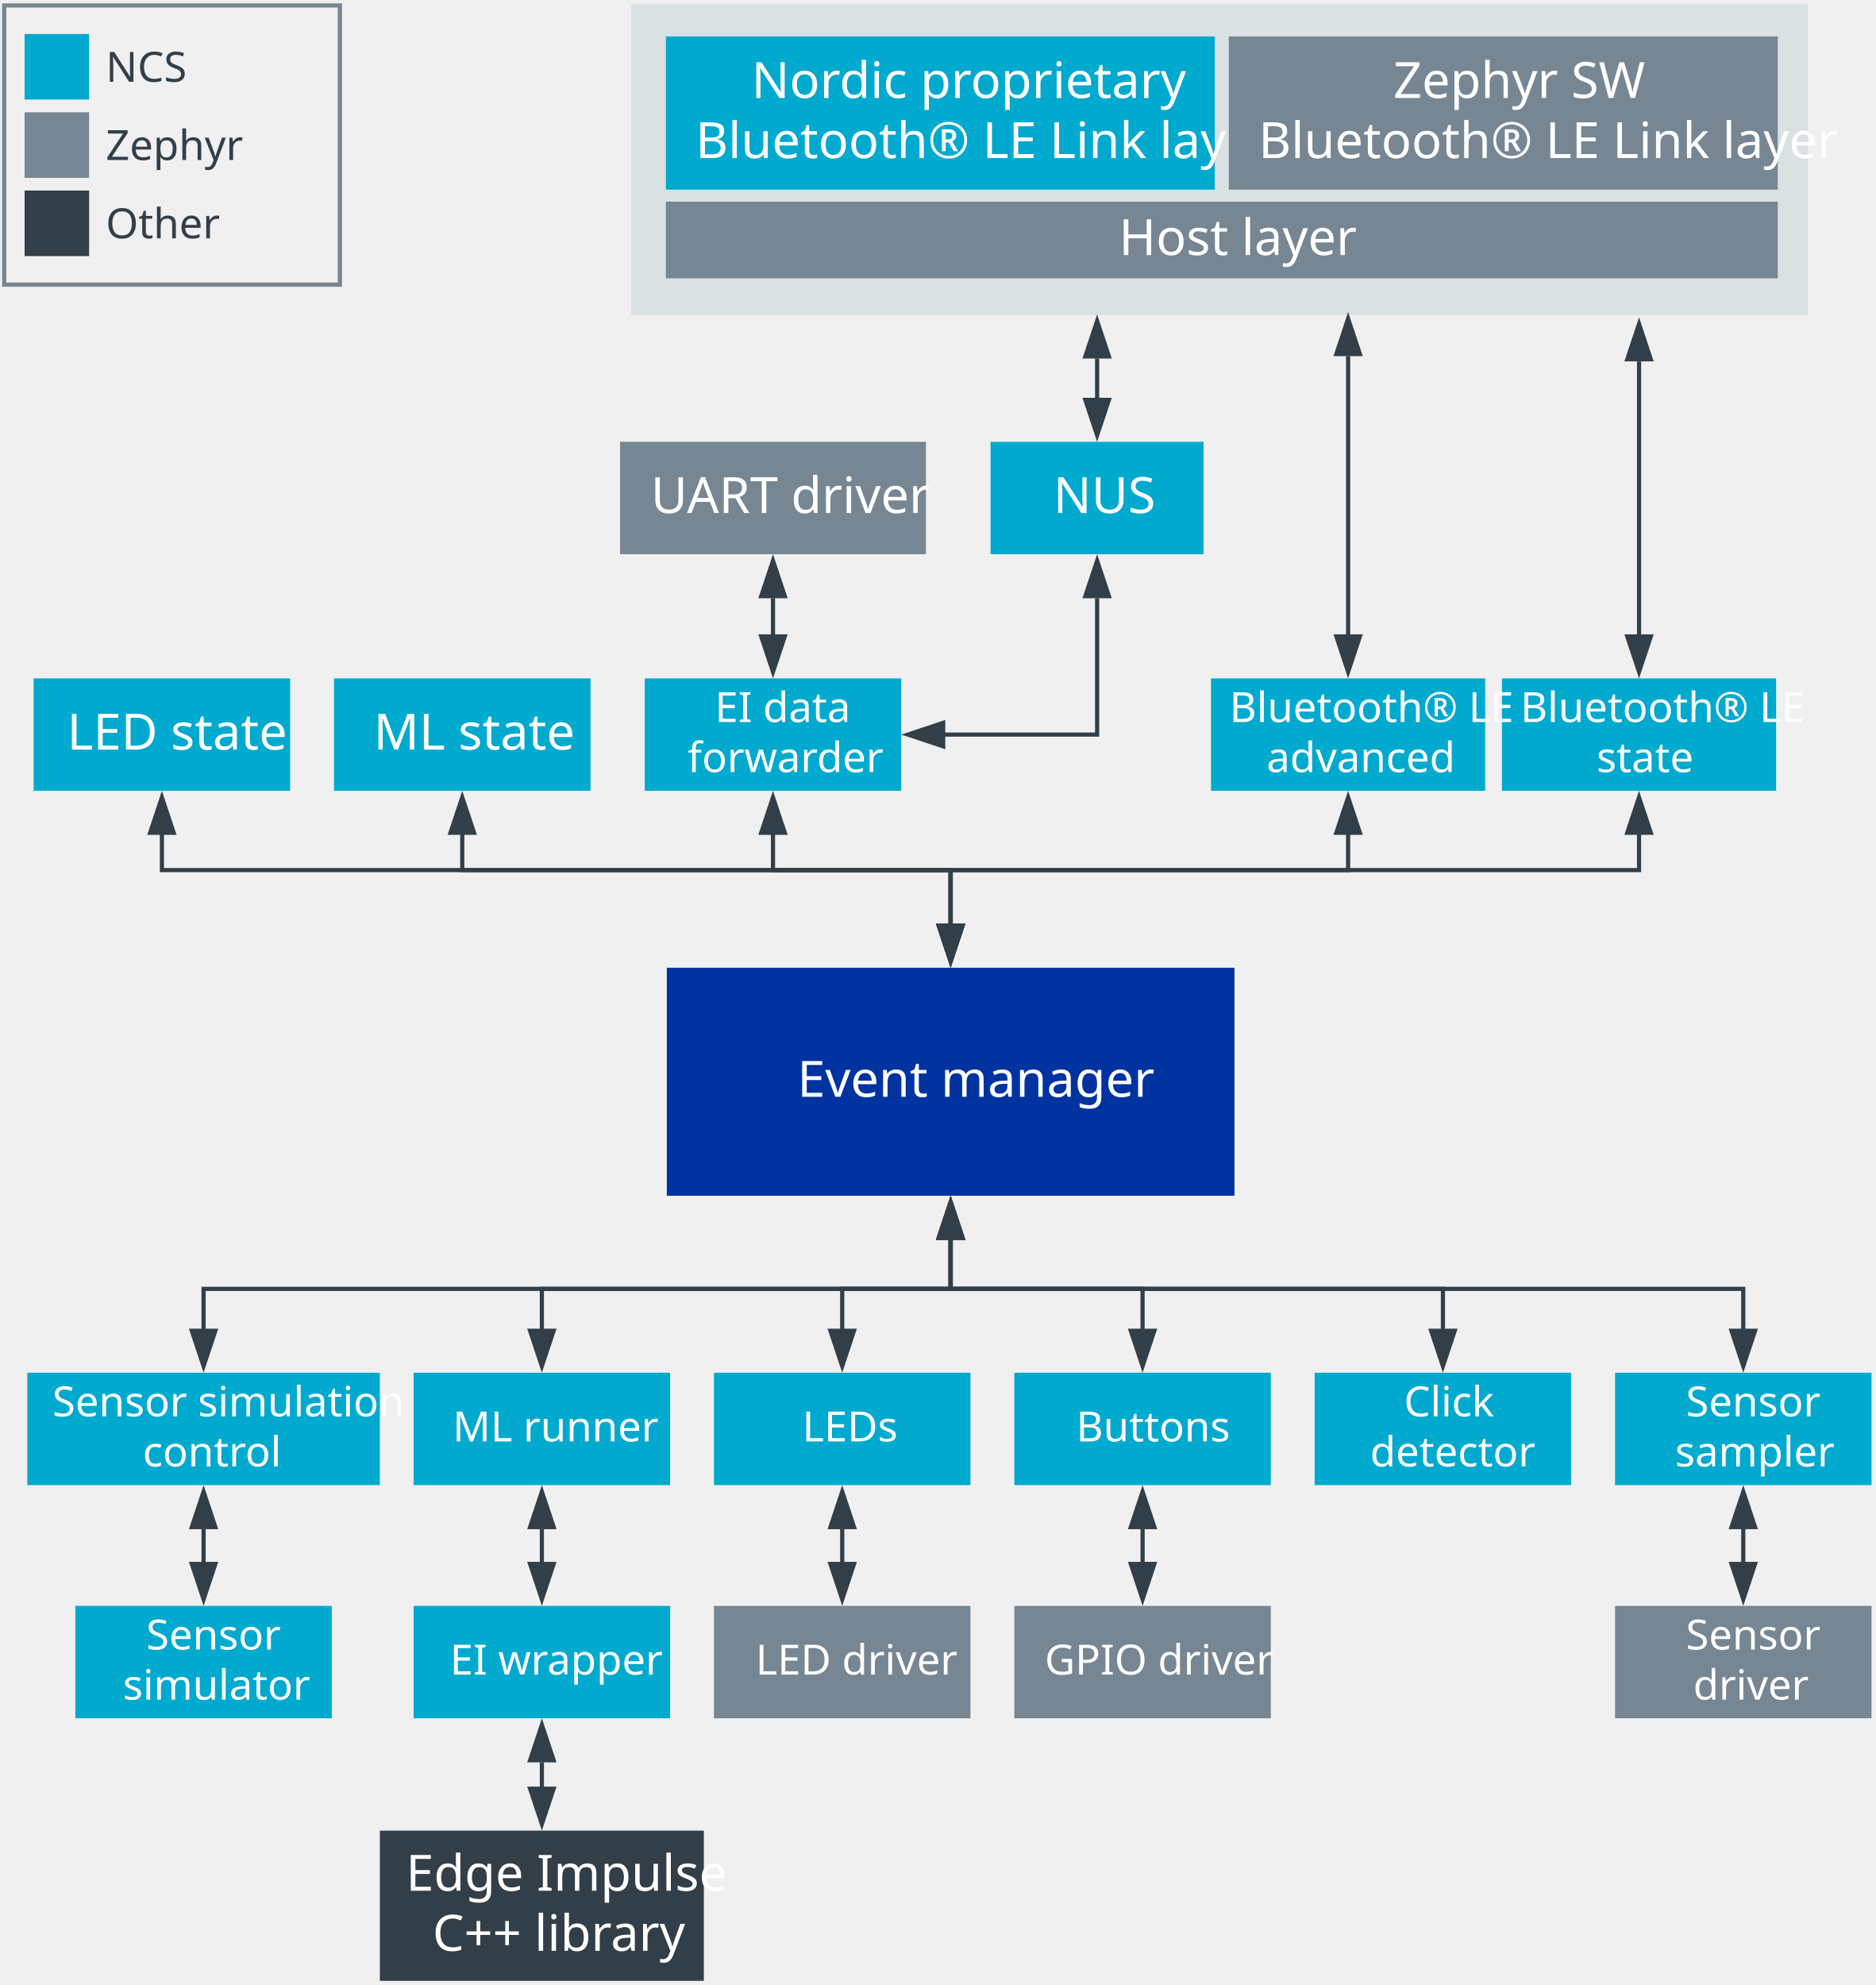
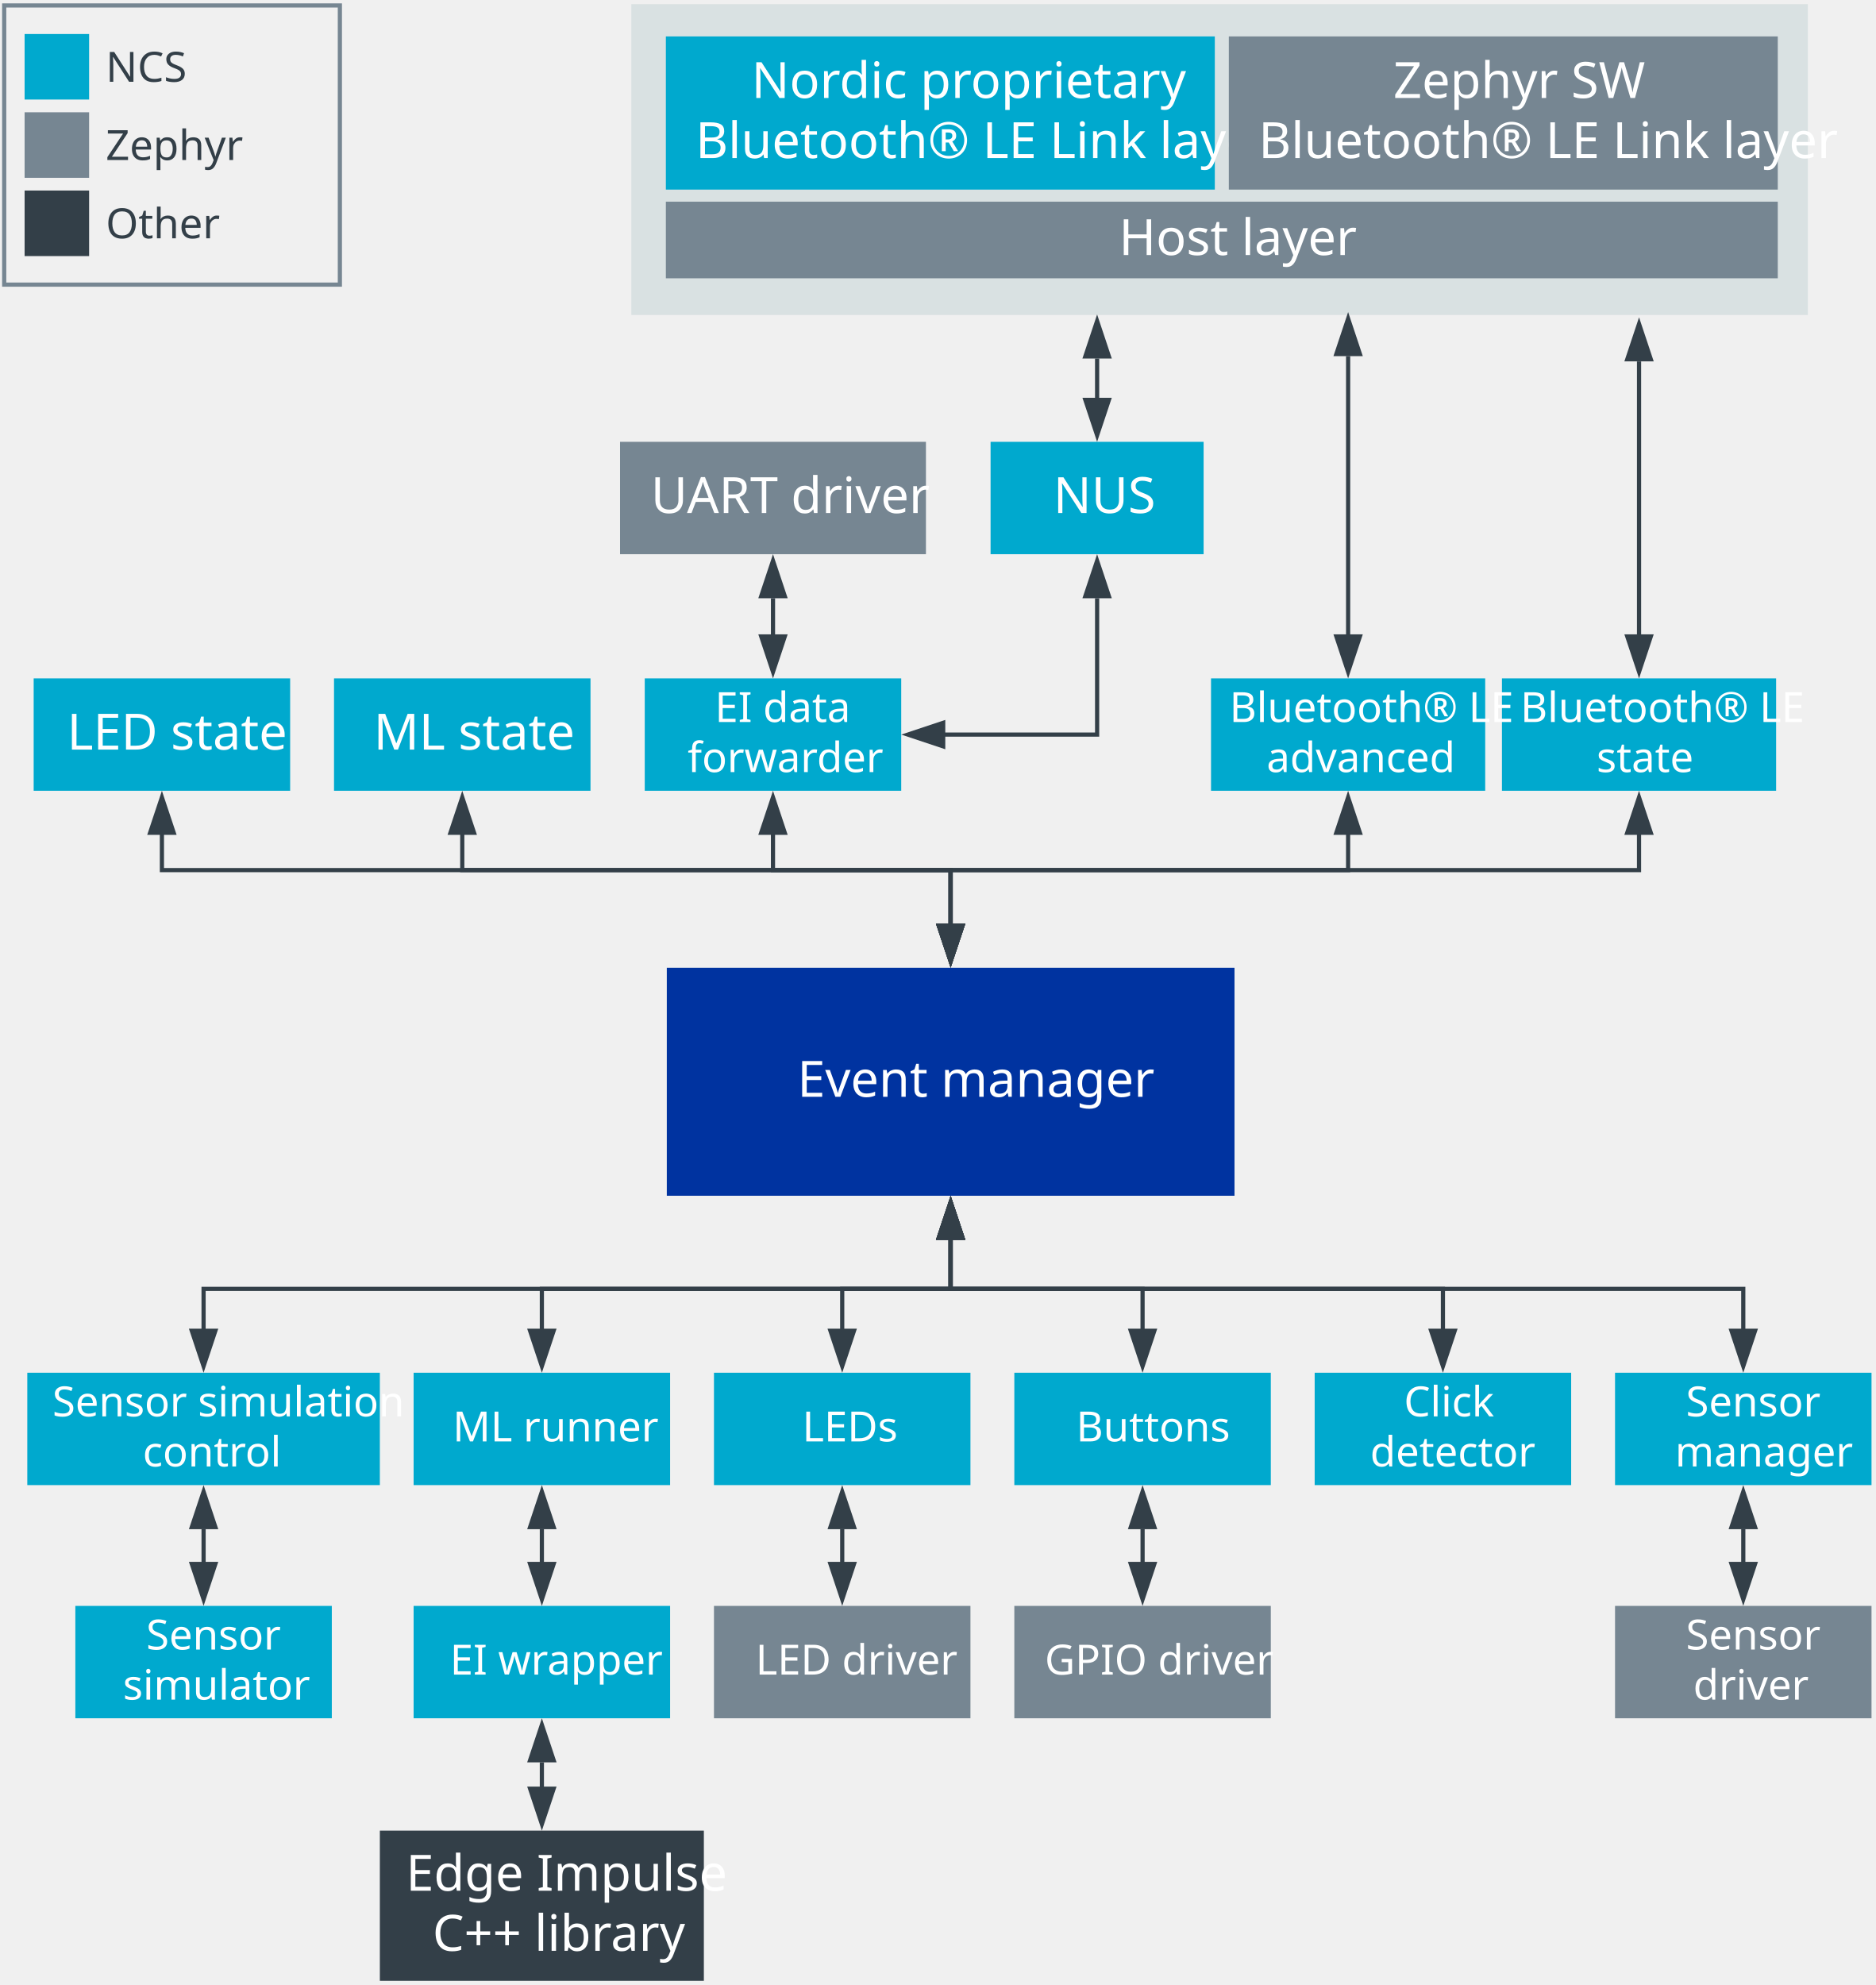
<svg xmlns="http://www.w3.org/2000/svg" xmlns:xlink="http://www.w3.org/1999/xlink" width="6.244in" height="6.607in" viewBox="0 0 449.548 475.698" xml:space="preserve" color-interpolation-filters="sRGB" class="st14">
  <style type="text/css">
	
		.st1 {fill:#d9e1e2;stroke:none;stroke-width:1}
		.st2 {fill:#00a9ce;stroke:none;stroke-width:1}
		.st3 {fill:#ffffff;font-family:Calibri;font-size:0.833em}
		.st4 {font-size:1em}
		.st5 {fill:#ffffff;font-family:Calibri;font-size:1em}
		.st6 {fill:#0033a0;stroke:none;stroke-width:1}
		.st7 {marker-end:url(#mrkr13-34);marker-start:url(#mrkr13-32);stroke:#333f48;stroke-linecap:butt;stroke-width:1}
		.st8 {fill:#333f48;fill-opacity:1;stroke:#333f48;stroke-opacity:1;stroke-width:0.284}
		.st9 {fill:#333f48;stroke:none;stroke-width:1}
		.st10 {fill:#768692;stroke:none;stroke-width:1}
		.st11 {fill:none;stroke:#768692;stroke-width:1}
		.st12 {fill:none;stroke:none;stroke-width:1}
		.st13 {fill:#333f48;font-family:Calibri;font-size:0.833em}
		.st14 {fill:none;fill-rule:evenodd;font-size:12px;overflow:visible;stroke-linecap:square;stroke-miterlimit:3}
	
	</style>
  <defs id="Markers">
    <g id="lend13">
      <path d="M 3 1 L 0 0 L 3 -1 L 3 1 " style="stroke:none" />
    </g>
    <marker id="mrkr13-32" class="st8" refX="10.2" orient="auto" markerUnits="strokeWidth" overflow="visible">
      <use xlink:href="#lend13" transform="scale(3.52) " />
    </marker>
    <marker id="mrkr13-34" class="st8" refX="-10.56" orient="auto" markerUnits="strokeWidth" overflow="visible">
      <use xlink:href="#lend13" transform="scale(-3.52,-3.52) " />
    </marker>
  </defs>
  <g>
    <g id="shape92-1" transform="translate(151.304,-400.215)">
      <rect x="0" y="401.215" width="281.983" height="74.483" class="st1" />
    </g>
    <g id="shape66-3" transform="translate(6.53611,-119.798)">
      <rect x="0" y="448.769" width="84.498" height="26.929" class="st2" />
      <text x="6.02" y="459.23" class="st3">Sensor simulation <tspan x="27.67" dy="1.2em" class="st4">control</tspan>
      </text>
    </g>
    <g id="shape67-7" transform="translate(171.114,-119.798)">
      <rect x="0" y="448.769" width="61.471" height="26.929" class="st2" />
      <text x="21.16" y="465.23" class="st3">LEDs</text>
    </g>
    <g id="shape68-10" transform="translate(8.06238,-286.194)">
      <rect x="0" y="448.769" width="61.471" height="26.929" class="st2" />
      <text x="8.01" y="465.83" class="st5">LED state</text>
    </g>
    <g id="shape69-13" transform="translate(80.0497,-286.194)">
      <rect x="0" y="448.769" width="61.471" height="26.929" class="st2" />
      <text x="9.5" y="465.83" class="st5">ML state</text>
    </g>
    <g id="shape70-16" transform="translate(315.089,-119.798)">
      <rect x="0" y="448.769" width="61.471" height="26.929" class="st2" />
      <text x="21.39" y="459.23" class="st3">Click <tspan x="13.29" dy="1.2em" class="st4">detector</tspan>
      </text>
    </g>
    <g id="shape71-20" transform="translate(99.127,-119.798)">
      <rect x="0" y="448.769" width="61.471" height="26.929" class="st2" />
      <text x="9.37" y="465.23" class="st3">ML runner</text>
    </g>
    <g id="shape72-23" transform="translate(159.808,-189.14)">
      <rect x="0" y="421.057" width="136.063" height="54.64" class="st6" />
      <text x="31.29" y="451.98" class="st5">Event manager</text>
    </g>
    <g id="shape73-26" transform="translate(345.825,-146.727)">
      <path d="M0 465.5 L0 465.14 L0 455.6 L-117.99 455.6 L-117.99 443.84" class="st7" />
    </g>
    <g id="shape74-35" transform="translate(201.85,-146.727)">
      <path d="M0 465.5 L0 465.14 L0 455.6 L25.99 455.6 L25.99 443.84" class="st7" />
    </g>
    <g id="shape75-42" transform="translate(129.863,-146.727)">
      <path d="M0 465.5 L0 465.14 L0 455.6 L97.98 455.6 L97.98 443.84" class="st7" />
    </g>
    <g id="shape76-49" transform="translate(48.7853,-146.727)">
      <path d="M0 465.5 L0 465.14 L0 455.6 L179.05 455.6 L179.05 443.84" class="st7" />
    </g>
    <g id="shape77-56" transform="translate(91.0345,-1)">
      <rect x="0" y="439.707" width="77.656" height="35.991" class="st9" />
      <text x="6.26" y="454.1" class="st5">Edge Impulse <tspan x="12.62" dy="1.2em" class="st4">C++ library</tspan>
      </text>
    </g>
    <g id="shape78-60" transform="translate(99.127,-63.9201)">
      <rect x="0" y="448.769" width="61.471" height="26.929" class="st2" />
      <text x="8.71" y="465.23" class="st3">EI wrapper</text>
    </g>
    <g id="shape79-63" transform="translate(243.102,-119.798)">
      <rect x="0" y="448.769" width="61.471" height="26.929" class="st2" />
      <text x="14.82" y="465.23" class="st3">Buttons</text>
    </g>
    <g id="shape80-66" transform="translate(387.076,-119.798)">
      <rect x="0" y="448.769" width="61.471" height="26.929" class="st2" />
-       <text x="16.99" y="459.23" class="st3">Sensor <tspan x="14.39" dy="1.2em" class="st4">sampler</tspan>
+       <text x="16.99" y="459.23" class="st3">Sensor <tspan x="14.39" dy="1.2em" class="st4">manager</tspan>
      </text>
    </g>
    <g id="shape81-70" transform="translate(273.837,-146.727)">
      <path d="M0 465.5 L0 465.14 L0 455.6 L-46 455.6 L-46 443.84" class="st7" />
    </g>
    <g id="shape82-77" transform="translate(243.102,-63.9201)">
      <rect x="0" y="448.769" width="61.471" height="26.929" class="st10" />
      <text x="7.29" y="465.23" class="st3">GPIO driver</text>
    </g>
    <g id="shape84-80" transform="translate(154.523,-286.194)">
      <rect x="0" y="448.769" width="61.471" height="26.929" class="st2" />
      <text x="16.81" y="459.23" class="st3">EI data <tspan x="10.26" dy="1.2em" class="st4">forwarder</tspan>
      </text>
    </g>
    <g id="shape85-84" transform="translate(359.971,-286.194)">
      <rect x="0" y="448.769" width="65.711" height="26.929" class="st2" />
      <text x="4.42" y="459.23" class="st3">Bluetooth® LE <tspan x="22.67" dy="1.2em" class="st4">state</tspan>
      </text>
    </g>
    <g id="shape86-88" transform="translate(290.245,-286.194)">
      <rect x="0" y="448.769" width="65.711" height="26.929" class="st2" />
      <text x="4.42" y="459.23" class="st3">Bluetooth® LE <tspan x="13.32" dy="1.2em" class="st4">advanced</tspan>
      </text>
    </g>
    <g id="shape87-92" transform="translate(148.6,-342.887)">
      <rect x="0" y="448.769" width="73.317" height="26.929" class="st10" />
      <text x="7.39" y="465.83" class="st5">UART driver</text>
    </g>
    <g id="shape88-95" transform="translate(237.41,-342.887)">
      <rect x="0" y="448.769" width="51.059" height="26.929" class="st2" />
      <text x="15.05" y="465.83" class="st5">NUS</text>
    </g>
    <g id="shape89-98" transform="translate(159.585,-430.261)">
      <rect x="0" y="438.989" width="131.566" height="36.708" class="st2" />
      <text x="20.52" y="453.74" class="st5">Nordic proprietary <tspan x="7.12" dy="1.2em" class="st4">Bluetooth® LE Link layer</tspan>
      </text>
    </g>
    <g id="shape90-102" transform="translate(294.513,-430.261)">
      <rect x="0" y="438.989" width="131.566" height="36.708" class="st10" />
      <text x="39.42" y="453.74" class="st5">Zephyr SW <tspan x="7.12" dy="1.2em" class="st4">Bluetooth® LE Link layer</tspan>
      </text>
    </g>
    <g id="shape91-106" transform="translate(159.585,-409.009)">
      <rect x="0" y="457.344" width="266.494" height="18.354" class="st10" />
      <text x="108.59" y="470.12" class="st5">Host layer</text>
    </g>
    <g id="shape93-109" transform="translate(18.0496,-63.9201)">
      <rect x="0" y="448.769" width="61.471" height="26.929" class="st2" />
      <text x="16.99" y="459.23" class="st3">Sensor <tspan x="11.41" dy="1.2em" class="st4">simulator</tspan>
      </text>
    </g>
    <g id="shape94-113" transform="translate(171.114,-63.9201)">
      <rect x="0" y="448.769" width="61.471" height="26.929" class="st10" />
      <text x="9.98" y="465.23" class="st3">LED driver</text>
    </g>
    <g id="shape95-116" transform="translate(387.076,-63.9201)">
      <rect x="0" y="448.769" width="61.471" height="26.929" class="st10" />
      <text x="16.99" y="459.23" class="st3">Sensor <tspan x="18.73" dy="1.2em" class="st4">driver</tspan>
      </text>
    </g>
    <g id="shape96-120" transform="translate(215.994,-299.658)">
      <path d="M10.2 475.7 L10.56 475.7 L46.95 475.7 L46.95 443.03" class="st7" />
    </g>
    <g id="shape97-127" transform="translate(316.014,-313.123)">
      <path d="M7.09 465.5 L7.09 465.14 L7.09 398.47" class="st7" />
    </g>
    <g id="shape98-134" transform="translate(385.74,-313.123)">
      <path d="M7.09 465.5 L7.09 465.14 L7.09 399.73" class="st7" />
    </g>
    <g id="shape100-141" transform="translate(110.785,-286.194)">
      <path d="M0 485.9 L0 486.26 L0 494.71 L117.05 494.71 L117.05 507.55" class="st7" />
    </g>
    <g id="shape101-148" transform="translate(38.7981,-286.194)">
      <path d="M0 485.9 L0 486.26 L0 494.71 L189.04 494.71 L189.04 507.55" class="st7" />
    </g>
    <g id="shape102-155" transform="translate(323.101,-286.194)">
      <path d="M0 485.9 L0 486.26 L0 494.71 L-95.26 494.71 L-95.26 507.55" class="st7" />
    </g>
    <g id="shape103-162" transform="translate(392.826,-286.194)">
      <path d="M0 485.9 L0 486.26 L0 494.71 L-164.99 494.71 L-164.99 507.55" class="st7" />
    </g>
    <g id="shape104-169" transform="translate(417.812,-146.727)">
      <path d="M0 465.5 L0 465.14 L0 455.6 L-189.97 455.6 L-189.97 443.84" class="st7" />
    </g>
    <g id="shape105-176" transform="translate(410.725,-90.8493)">
      <path d="M7.09 465.5 L7.09 465.14 L7.09 457.31" class="st7" />
    </g>
    <g id="shape106-183" transform="translate(266.751,-90.8493)">
      <path d="M7.09 465.5 L7.09 465.14 L7.09 457.31" class="st7" />
    </g>
    <g id="shape107-190" transform="translate(194.763,-90.8493)">
      <path d="M7.09 465.5 L7.09 465.14 L7.09 457.31" class="st7" />
    </g>
    <g id="shape108-197" transform="translate(122.776,-90.8493)">
      <path d="M7.09 465.5 L7.09 465.14 L7.09 457.31" class="st7" />
    </g>
    <g id="shape109-204" transform="translate(41.6987,-90.8493)">
      <path d="M7.09 465.5 L7.09 465.14 L7.09 457.31" class="st7" />
    </g>
    <g id="shape110-211" transform="translate(122.776,-36.991)">
      <path d="M7.09 465.5 L7.09 465.14 L7.09 459.33" class="st7" />
    </g>
    <g id="shape111-218" transform="translate(178.172,-313.123)">
      <path d="M7.09 465.5 L7.09 465.14 L7.09 456.49" class="st7" />
    </g>
    <g id="shape112-225" transform="translate(255.853,-369.816)">
      <path d="M7.09 465.5 L7.09 465.14 L7.09 455.73" class="st7" />
    </g>
    <g id="shape113-232" transform="translate(185.258,-286.194)">
      <path d="M0 485.9 L0 486.26 L0 494.71 L42.58 494.71 L42.58 507.55" class="st7" />
    </g>
    <g id="group116-239" transform="translate(1,-407.49)">
      <g id="shape117-240">
        <rect x="0" y="408.8" width="80.452" height="66.898" class="st11" />
      </g>
      <g id="shape118-242" transform="translate(4.89191,-44.3524)">
        <rect x="0" y="459.992" width="15.458" height="15.706" class="st2" />
      </g>
      <g id="shape119-244" transform="translate(20.3495,-44.3524)">
        <rect x="0" y="459.992" width="54.35" height="15.706" class="st12" />
        <text x="4" y="471.44" class="st13">NCS</text>
      </g>
      <g id="shape120-247" transform="translate(4.89191,-25.5959)">
        <rect x="0" y="459.992" width="15.458" height="15.706" class="st10" />
      </g>
      <g id="shape121-249" transform="translate(20.3495,-25.5959)">
        <rect x="0" y="459.992" width="54.35" height="15.706" class="st12" />
        <text x="4" y="471.44" class="st13">Zephyr</text>
      </g>
      <g id="shape122-252" transform="translate(4.89191,-6.83943)">
        <rect x="0" y="459.992" width="15.458" height="15.706" class="st9" />
      </g>
      <g id="shape123-254" transform="translate(20.3495,-6.83943)">
        <rect x="0" y="459.992" width="54.35" height="15.706" class="st12" />
        <text x="4" y="471.44" class="st13">Other</text>
      </g>
    </g>
  </g>
</svg>
